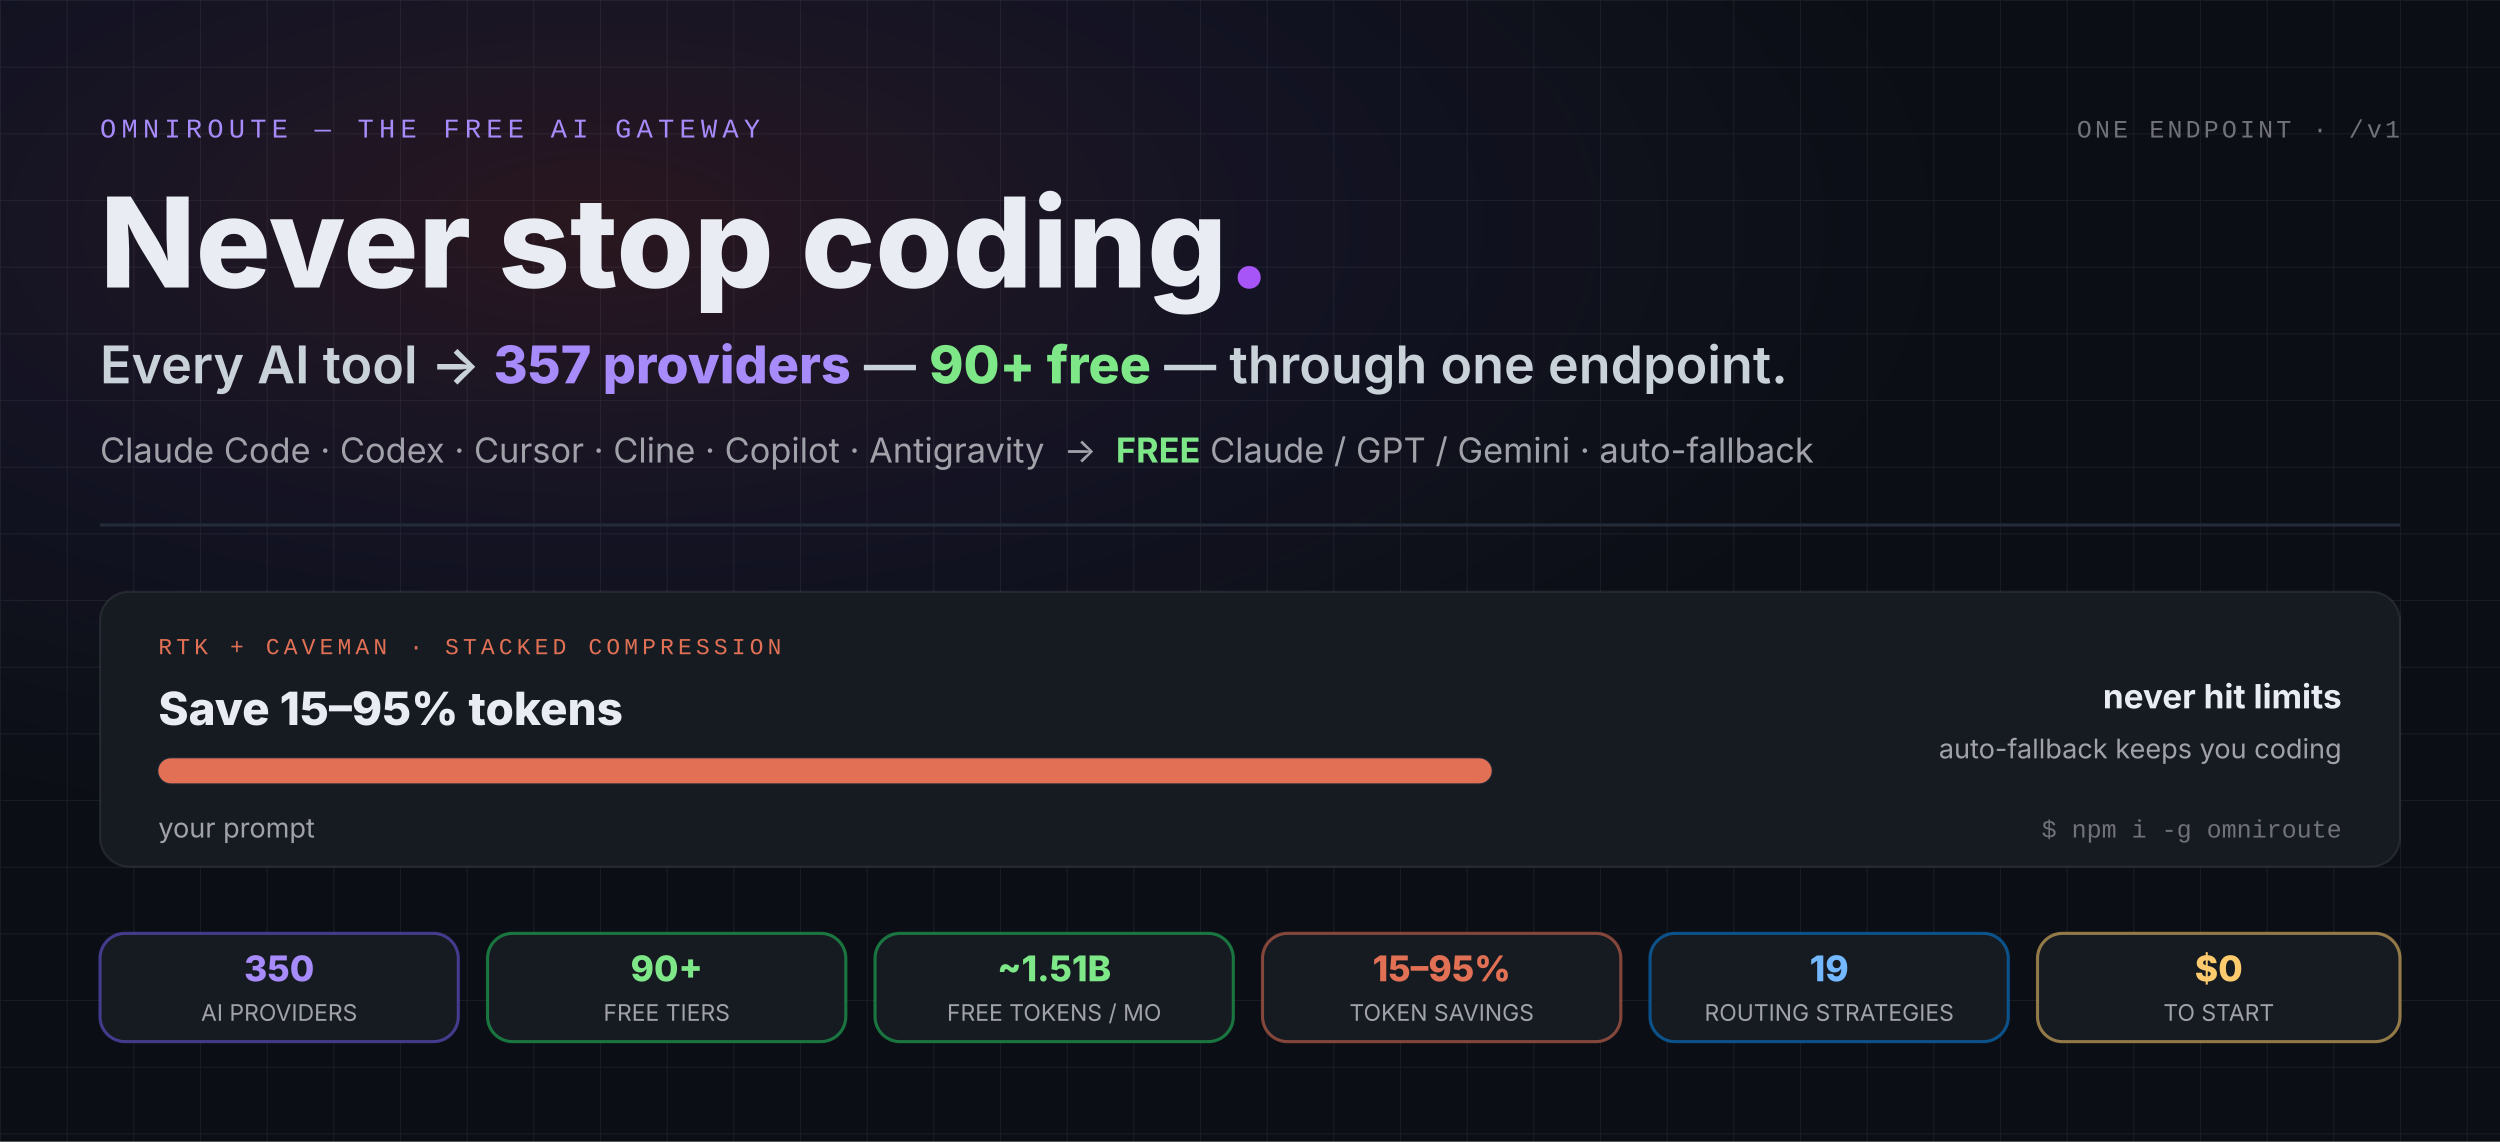
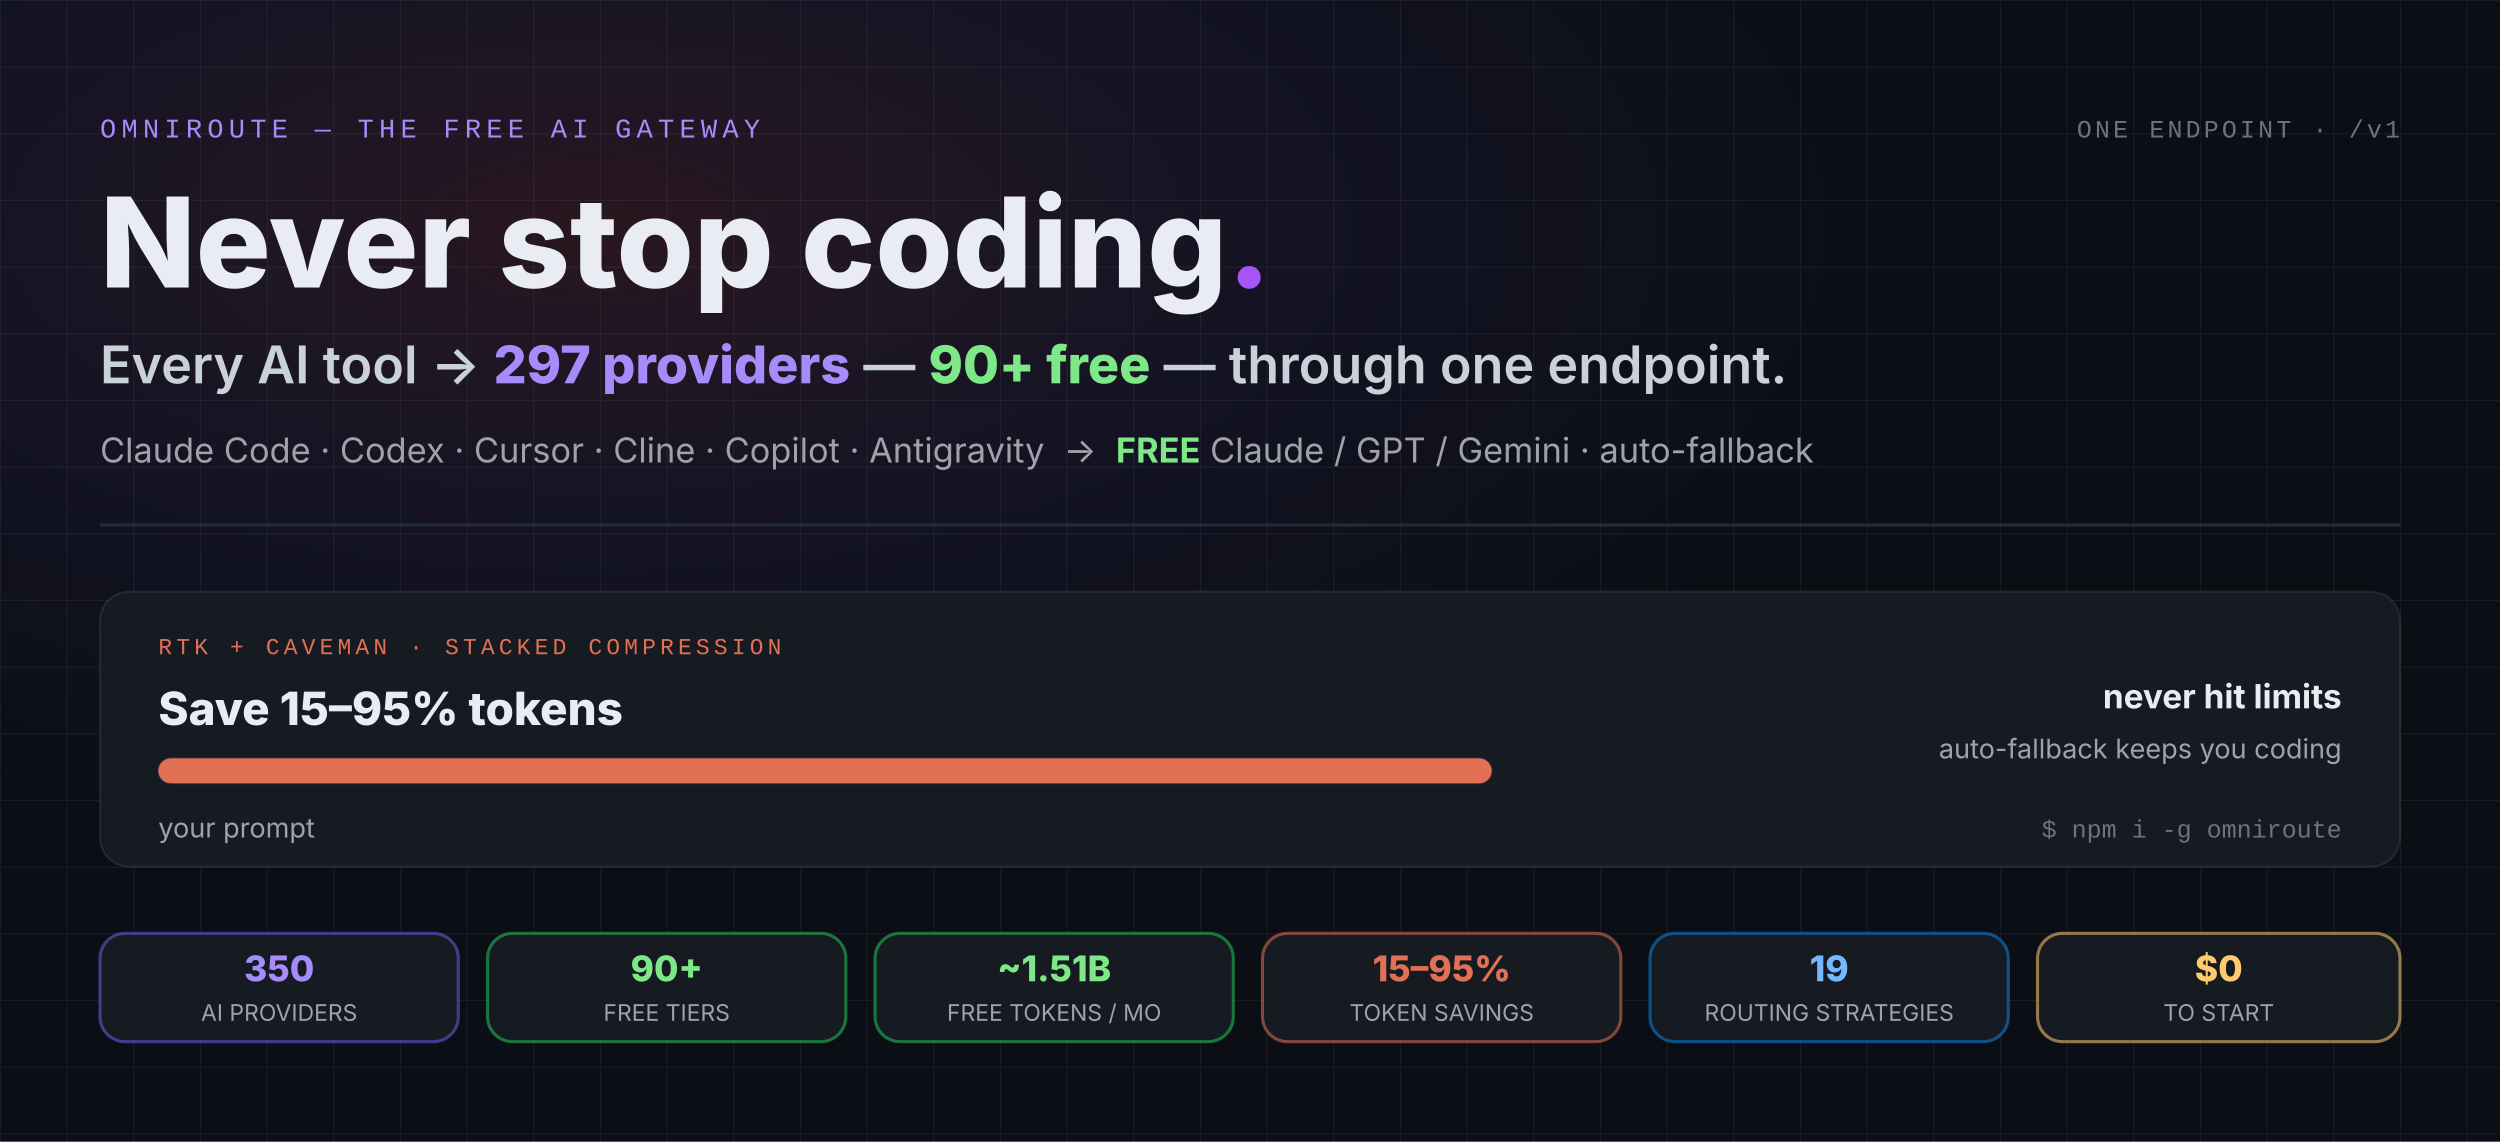
- <svg xmlns="http://www.w3.org/2000/svg" viewBox="0 0 1200 548" role="img" aria-label="OmniRoute hero: Never stop coding. Every AI tool to 357 providers — 90+ free — through one endpoint. Claude Code, Codex, Cursor, Cline, Copilot and Antigravity into free Claude, GPT and Gemini with auto-fallback. RTK + Caveman stacked compression saves 15 to 95 percent of tokens — about 89 percent average on tool-heavy sessions — so you never hit limits. Stats: 357 AI providers, 90+ free tiers, about 1.51B free tokens per month, 15 to 95 percent token savings, 19 routing strategies, zero dollars to start.">
+ <svg xmlns="http://www.w3.org/2000/svg" viewBox="0 0 1200 548" role="img" aria-label="OmniRoute hero: Never stop coding. Every AI tool to 297 providers — 90+ free — through one endpoint. Claude Code, Codex, Cursor, Cline, Copilot and Antigravity into free Claude, GPT and Gemini with auto-fallback. RTK + Caveman stacked compression saves 15 to 95 percent of tokens — about 89 percent average on tool-heavy sessions — so you never hit limits. Stats: 297 AI providers, 90+ free tiers, about 1.51B free tokens per month, 15 to 95 percent token savings, 19 routing strategies, zero dollars to start.">
  <defs>
    <pattern id="gridPaperH" width="32" height="32" patternUnits="userSpaceOnUse">
      <path d="M 32 0 L 0 0 0 32" fill="none" stroke="#ffffff" stroke-opacity="0.06" stroke-width="1" />
    </pattern>
    <radialGradient id="bgGlowH" cx="24%" cy="20%" r="55%">
      <stop offset="0%" stop-color="#e54d5e" stop-opacity="0.14" />
      <stop offset="55%" stop-color="#8b5cf6" stop-opacity="0.06" />
      <stop offset="100%" stop-color="#6366f1" stop-opacity="0" />
    </radialGradient>
    <linearGradient id="gradBrandH" x1="0" y1="0" x2="1" y2="1">
      <stop offset="0%" stop-color="#e54d5e" />
      <stop offset="100%" stop-color="#a855f7" />
    </linearGradient>
    <path id="dividerPathH" d="M 48,252 L 1152,252" />
  </defs>
  <rect width="1200" height="548" fill="#0b0e14" />
  <rect width="1200" height="548" fill="url(#gridPaperH)" />
  <rect width="1200" height="548" fill="url(#bgGlowH)" />
  <text x="48" y="66" font-family="Consolas, 'Courier New', monospace" font-size="13" letter-spacing="2.5" fill="#a78bfa">OMNIROUTE — THE FREE AI GATEWAY</text>
  <text x="1152" y="66" text-anchor="end" font-family="Consolas, 'Courier New', monospace" font-size="12" letter-spacing="1.5" fill="#71717a">ONE ENDPOINT · /v1</text>
  <text x="48" y="138" font-family="Inter, 'Segoe UI', Arial, Helvetica, system-ui, sans-serif" font-size="60" font-weight="800" fill="#e9edf3">Never stop coding<tspan fill="#a855f7">.</tspan>
  </text>
-   <text x="48" y="184" font-family="Inter, 'Segoe UI', Arial, Helvetica, system-ui, sans-serif" font-size="25" font-weight="600" fill="#c9d1d9">Every AI tool → <tspan fill="#a78bfa" font-weight="800">357 providers</tspan> — <tspan fill="#7ee787" font-weight="800">90+ free</tspan> — through one endpoint.</text>
+   <text x="48" y="184" font-family="Inter, 'Segoe UI', Arial, Helvetica, system-ui, sans-serif" font-size="25" font-weight="600" fill="#c9d1d9">Every AI tool → <tspan fill="#a78bfa" font-weight="800">297 providers</tspan> — <tspan fill="#7ee787" font-weight="800">90+ free</tspan> — through one endpoint.</text>
  <text x="48" y="222" font-family="Inter, 'Segoe UI', Arial, Helvetica, system-ui, sans-serif" font-size="16.5" fill="#a1a1aa">Claude Code · Codex · Cursor · Cline · Copilot · Antigravity  →  <tspan fill="#7ee787" font-weight="700">FREE</tspan> Claude / GPT / Gemini · auto-fallback</text>
  <line x1="48" y1="252" x2="1152" y2="252" stroke="#232b38" stroke-width="1.5" />
  <circle r="4" fill="url(#gradBrandH)" opacity="0">
    <animateMotion dur="6s" repeatCount="indefinite" keyPoints="0;1" keyTimes="0;1" calcMode="linear">
      <mpath href="#dividerPathH" />
    </animateMotion>
    <animate attributeName="opacity" values="0;0.9;0.9;0" keyTimes="0;0.08;0.6;0.75" dur="6s" repeatCount="indefinite" />
  </circle>
  <g>
    <rect x="48" y="284" width="1104" height="132" rx="14" fill="#161b22" stroke="#ffffff" stroke-opacity="0.08" stroke-width="1" />
    <text x="76" y="314" font-family="Consolas, 'Courier New', monospace" font-size="11" letter-spacing="2" fill="#e17055">RTK + CAVEMAN · STACKED COMPRESSION</text>
    <text x="76" y="348" font-family="Inter, 'Segoe UI', Arial, Helvetica, system-ui, sans-serif" font-size="22" font-weight="800" fill="#e9edf3">Save 15–95% tokens</text>
    <rect x="76" y="364" width="640" height="12" rx="6" fill="#0b0e14" stroke="#232b38" stroke-width="1" />
    <rect x="76" y="364" width="640" height="12" rx="6" fill="#e17055">
      <animate attributeName="width" values="640;640;70;70;640" keyTimes="0;0.12;0.5;0.88;1" dur="8s" repeatCount="indefinite" calcMode="spline" keySplines="0.4 0 0.2 1;0.4 0 0.2 1;0.4 0 0.2 1;0.4 0 0.2 1" />
    </rect>
    <text x="76" y="402" font-family="Inter, 'Segoe UI', Arial, Helvetica, system-ui, sans-serif" font-size="13" fill="#a1a1aa">your prompt
      <animate attributeName="opacity" values="1;1;0;0;1" keyTimes="0;0.12;0.35;0.88;1" dur="8s" repeatCount="indefinite" calcMode="discrete" />
    </text>
    <text x="76" y="402" font-family="Inter, 'Segoe UI', Arial, Helvetica, system-ui, sans-serif" font-size="13" font-weight="700" fill="#e17055" opacity="0">−89% avg on tool-heavy sessions
      <animate attributeName="opacity" values="0;0;1;1;0" keyTimes="0;0.35;0.36;0.88;1" dur="8s" repeatCount="indefinite" calcMode="discrete" />
    </text>
    <text x="1124" y="340" text-anchor="end" font-family="Inter, 'Segoe UI', Arial, Helvetica, system-ui, sans-serif" font-size="16" font-weight="700" fill="#e9edf3">never hit limits</text>
    <text x="1124" y="364" text-anchor="end" font-family="Inter, 'Segoe UI', Arial, Helvetica, system-ui, sans-serif" font-size="13" fill="#a1a1aa">auto-fallback keeps you coding</text>
    <text x="1124" y="402" text-anchor="end" font-family="Consolas, 'Courier New', monospace" font-size="12" fill="#71717a">$ npm i -g omniroute</text>
  </g>
  <g font-family="Inter, 'Segoe UI', Arial, Helvetica, system-ui, sans-serif" text-anchor="middle">
    <rect x="48" y="448" width="172" height="52" rx="12" fill="#161b22" stroke="#6c5ce7" stroke-opacity="0.55" stroke-width="1.5" />
    <text x="134" y="471" font-size="17" font-weight="800" fill="#a78bfa">350</text>
    <text x="134" y="490" font-size="11" fill="#a1a1aa">AI PROVIDERS</text>
    <rect x="234" y="448" width="172" height="52" rx="12" fill="#161b22" stroke="#22c55e" stroke-opacity="0.55" stroke-width="1.5" />
    <text x="320" y="471" font-size="17" font-weight="800" fill="#7ee787">90+</text>
    <text x="320" y="490" font-size="11" fill="#a1a1aa">FREE TIERS</text>
    <rect x="420" y="448" width="172" height="52" rx="12" fill="#161b22" stroke="#22c55e" stroke-opacity="0.55" stroke-width="1.5" />
    <text x="506" y="471" font-size="17" font-weight="800" fill="#7ee787">~1.51B</text>
    <text x="506" y="490" font-size="11" fill="#a1a1aa">FREE TOKENS / MO</text>
    <rect x="606" y="448" width="172" height="52" rx="12" fill="#161b22" stroke="#e17055" stroke-opacity="0.55" stroke-width="1.5" />
    <text x="692" y="471" font-size="17" font-weight="800" fill="#e17055">15–95%</text>
    <text x="692" y="490" font-size="11" fill="#a1a1aa">TOKEN SAVINGS</text>
    <rect x="792" y="448" width="172" height="52" rx="12" fill="#161b22" stroke="#0984e3" stroke-opacity="0.55" stroke-width="1.5" />
    <text x="878" y="471" font-size="17" font-weight="800" fill="#74b9ff">19</text>
    <text x="878" y="490" font-size="11" fill="#a1a1aa">ROUTING STRATEGIES</text>
    <rect x="978" y="448" width="174" height="52" rx="12" fill="#161b22" stroke="#fdcb6e" stroke-opacity="0.55" stroke-width="1.5" />
    <text x="1065" y="471" font-size="17" font-weight="800" fill="#fdcb6e">$0</text>
    <text x="1065" y="490" font-size="11" fill="#a1a1aa">TO START</text>
  </g>
</svg>
